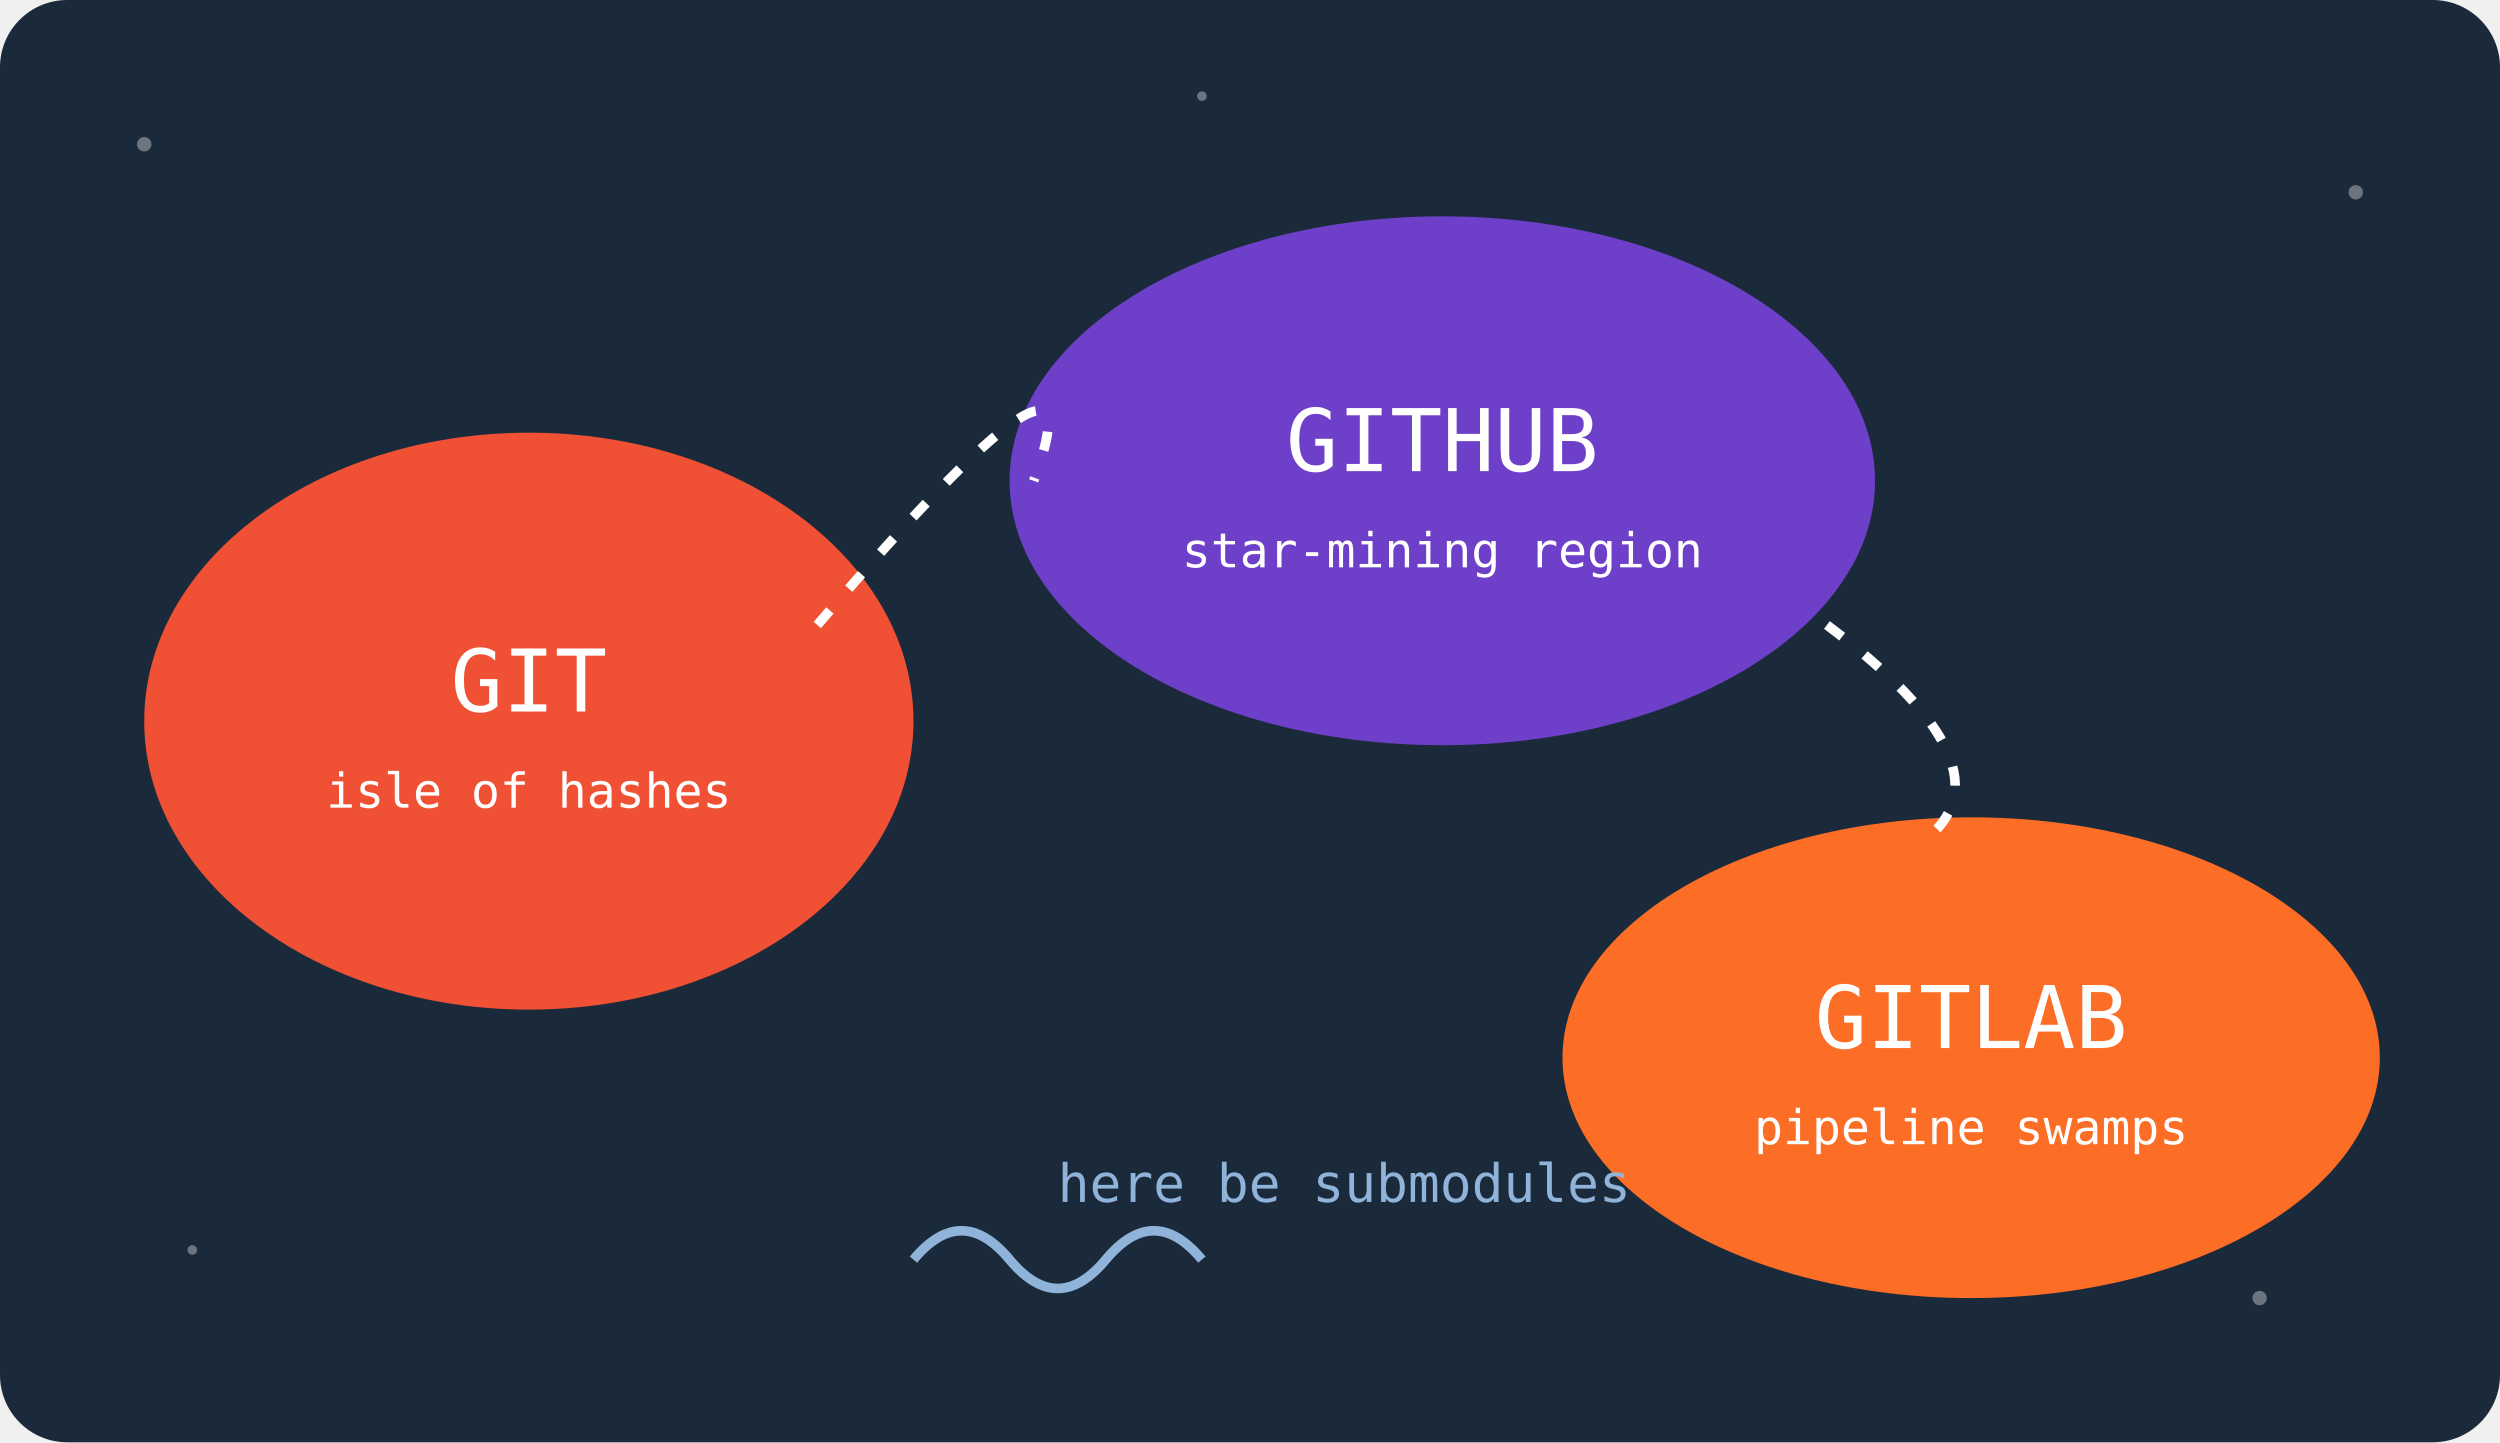
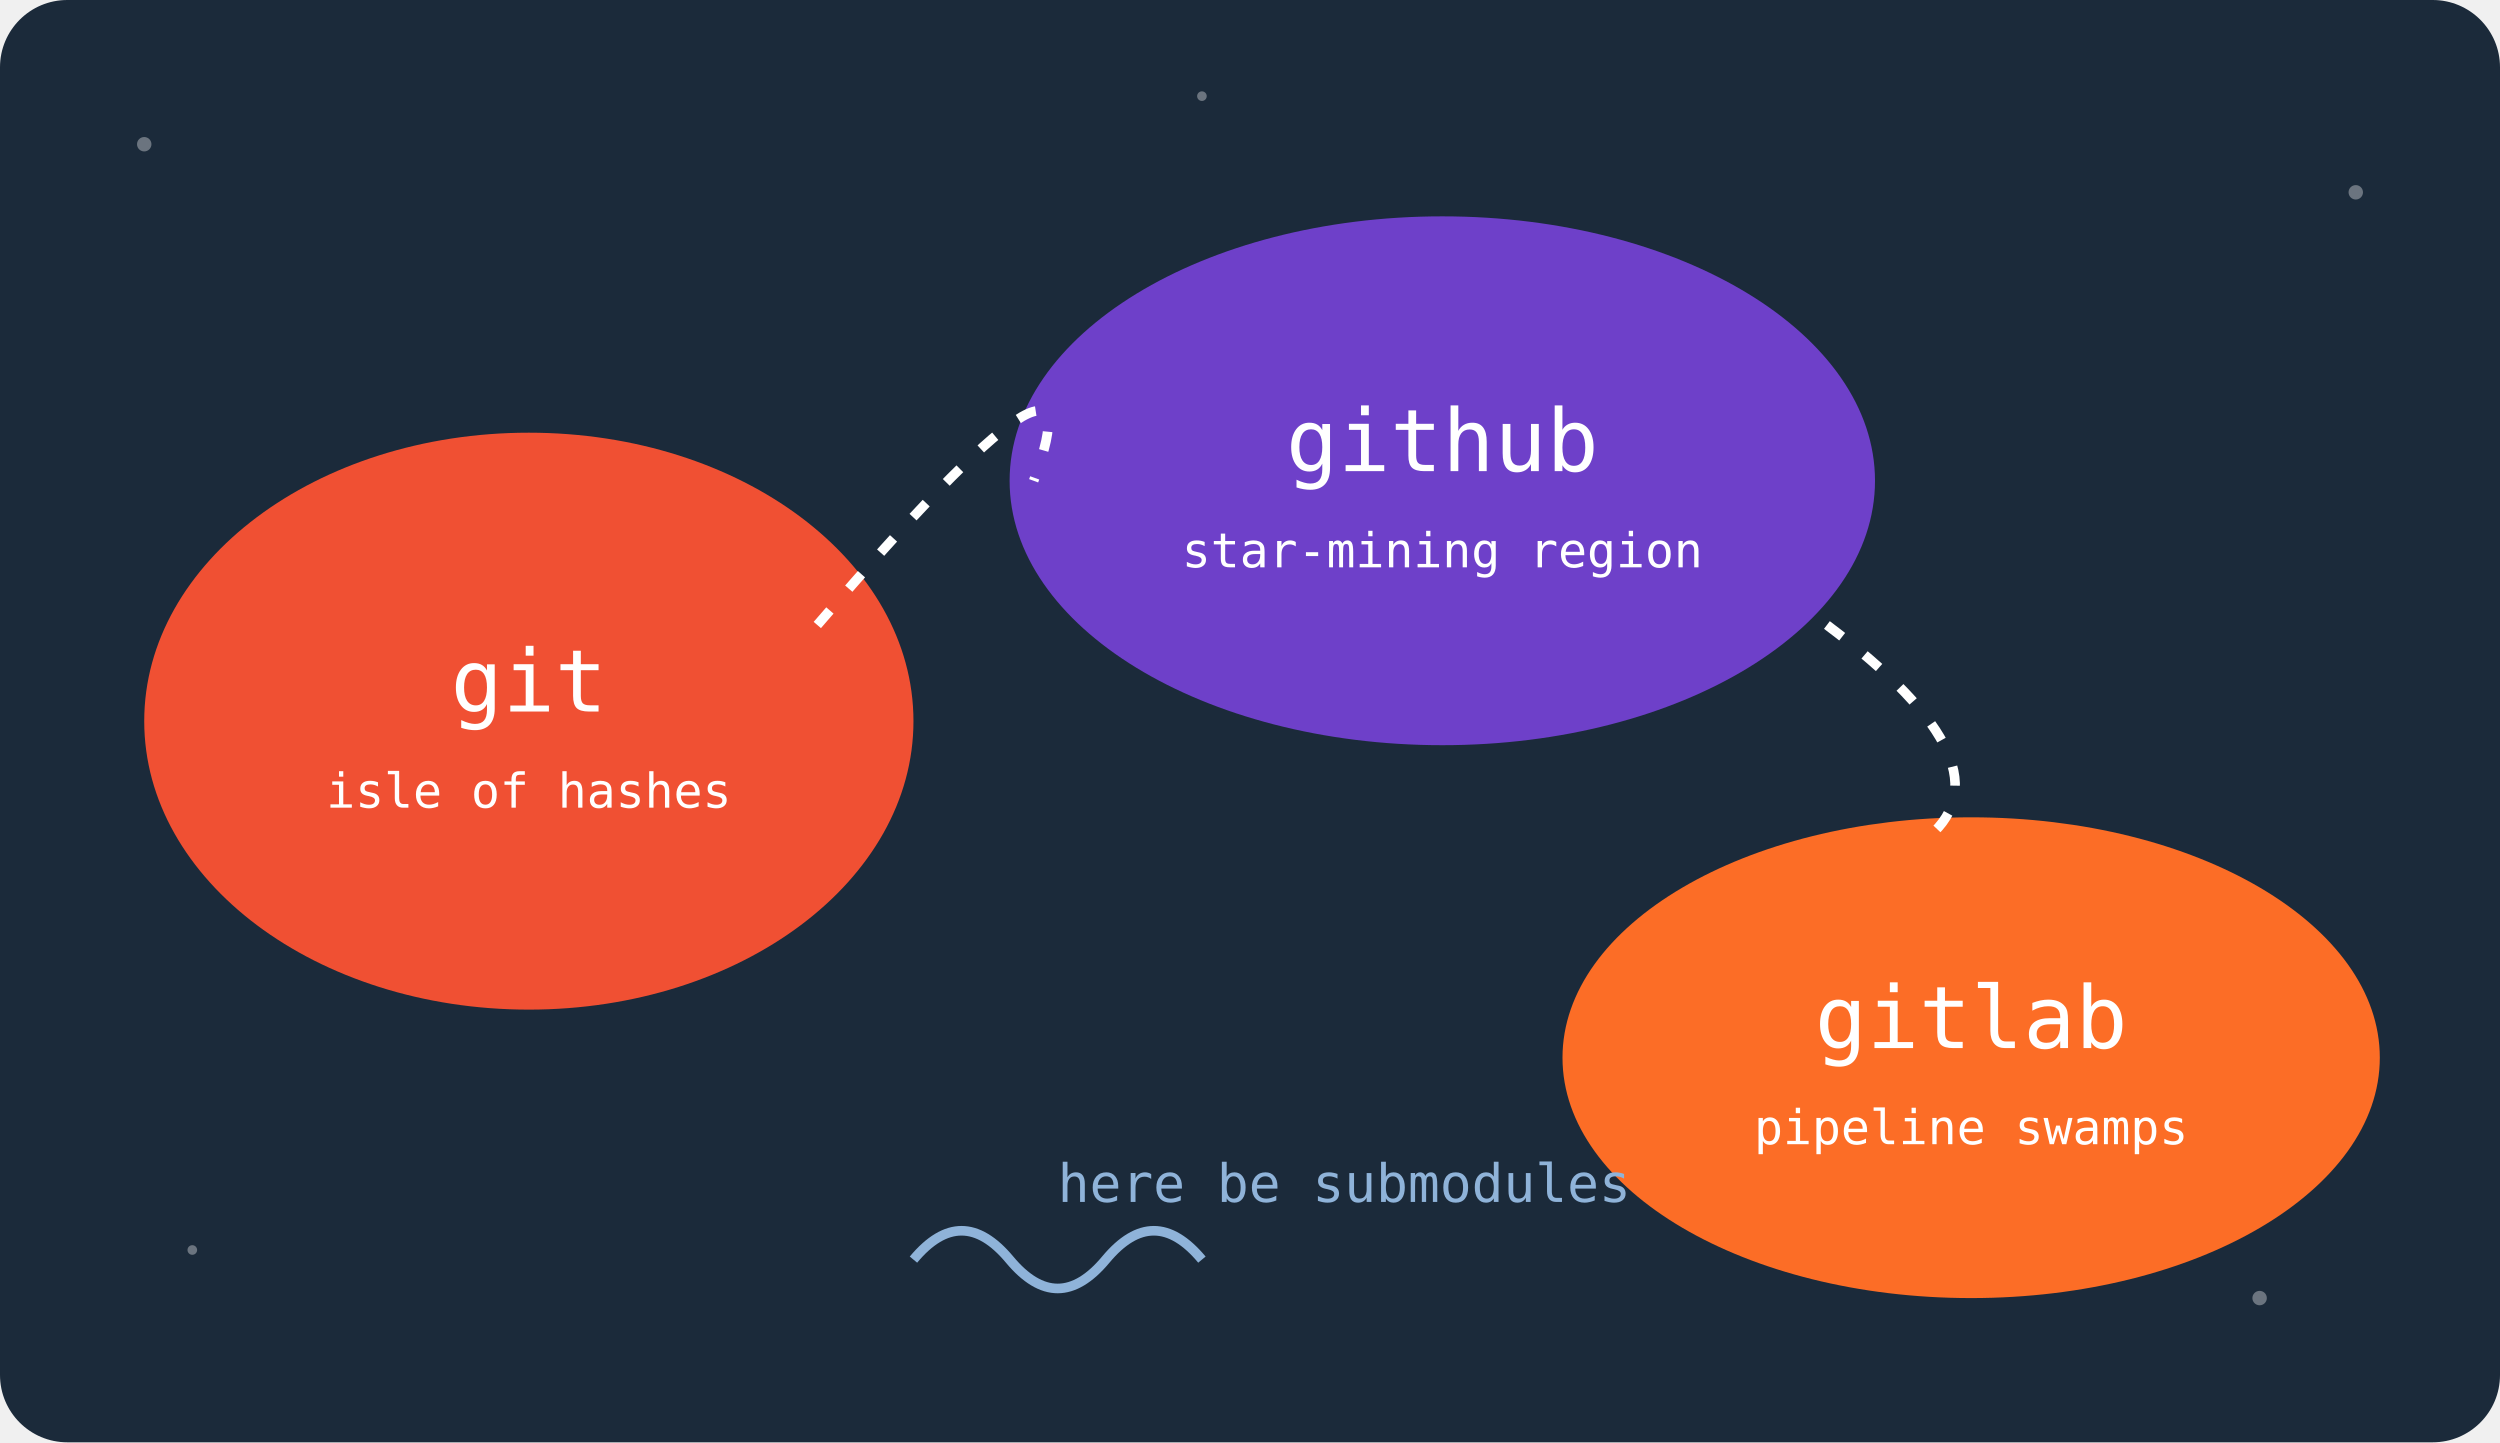
<svg xmlns="http://www.w3.org/2000/svg" viewBox="0 0 520 300" width="520" height="300" font-family="Consolas, monospace">
  <rect width="520" height="300" rx="14" fill="#1b2a3a" />
  <g fill="#fff" opacity=".35">
    <circle cx="30" cy="30" r="1.5" />
    <circle cx="490" cy="40" r="1.5" />
    <circle cx="250" cy="20" r="1" />
    <circle cx="470" cy="270" r="1.5" />
    <circle cx="40" cy="260" r="1" />
  </g>
  <ellipse cx="110" cy="150" rx="80" ry="60" fill="#f05033" />
-   <text x="110" y="148" text-anchor="middle" fill="#fff" font-size="18">GIT</text>
+   <text x="110" y="148" text-anchor="middle" fill="#fff" font-size="18">git</text>
  <text x="110" y="168" text-anchor="middle" fill="#fff" font-size="10">isle of hashes</text>
  <ellipse cx="300" cy="100" rx="90" ry="55" fill="#6e40c9" />
-   <text x="300" y="98" text-anchor="middle" fill="#fff" font-size="18">GITHUB</text>
+   <text x="300" y="98" text-anchor="middle" fill="#fff" font-size="18">github</text>
  <text x="300" y="118" text-anchor="middle" fill="#fff" font-size="10">star-mining region</text>
  <ellipse cx="410" cy="220" rx="85" ry="50" fill="#fc6d26" />
-   <text x="410" y="218" text-anchor="middle" fill="#fff" font-size="18">GITLAB</text>
+   <text x="410" y="218" text-anchor="middle" fill="#fff" font-size="18">gitlab</text>
  <text x="410" y="238" text-anchor="middle" fill="#fff" font-size="10">pipeline swamps</text>
  <text x="220" y="250" fill="#8fb3d9" font-size="11">here be submodules</text>
  <path d="M190 262 q10 -12 20 0 t20 0 t20 0" fill="none" stroke="#8fb3d9" stroke-width="2">
    <animateTransform attributeName="transform" type="translate" values="0 0;6 0;0 0" dur="3s" repeatCount="indefinite" />
  </path>
  <path d="M170 130 Q230 60 215 100 M380 130 Q420 160 400 175" fill="none" stroke="#fff" stroke-dasharray="4 6" stroke-width="2">
    <animate attributeName="stroke-dashoffset" from="0" to="-40" dur="2s" repeatCount="indefinite" />
  </path>
</svg>
